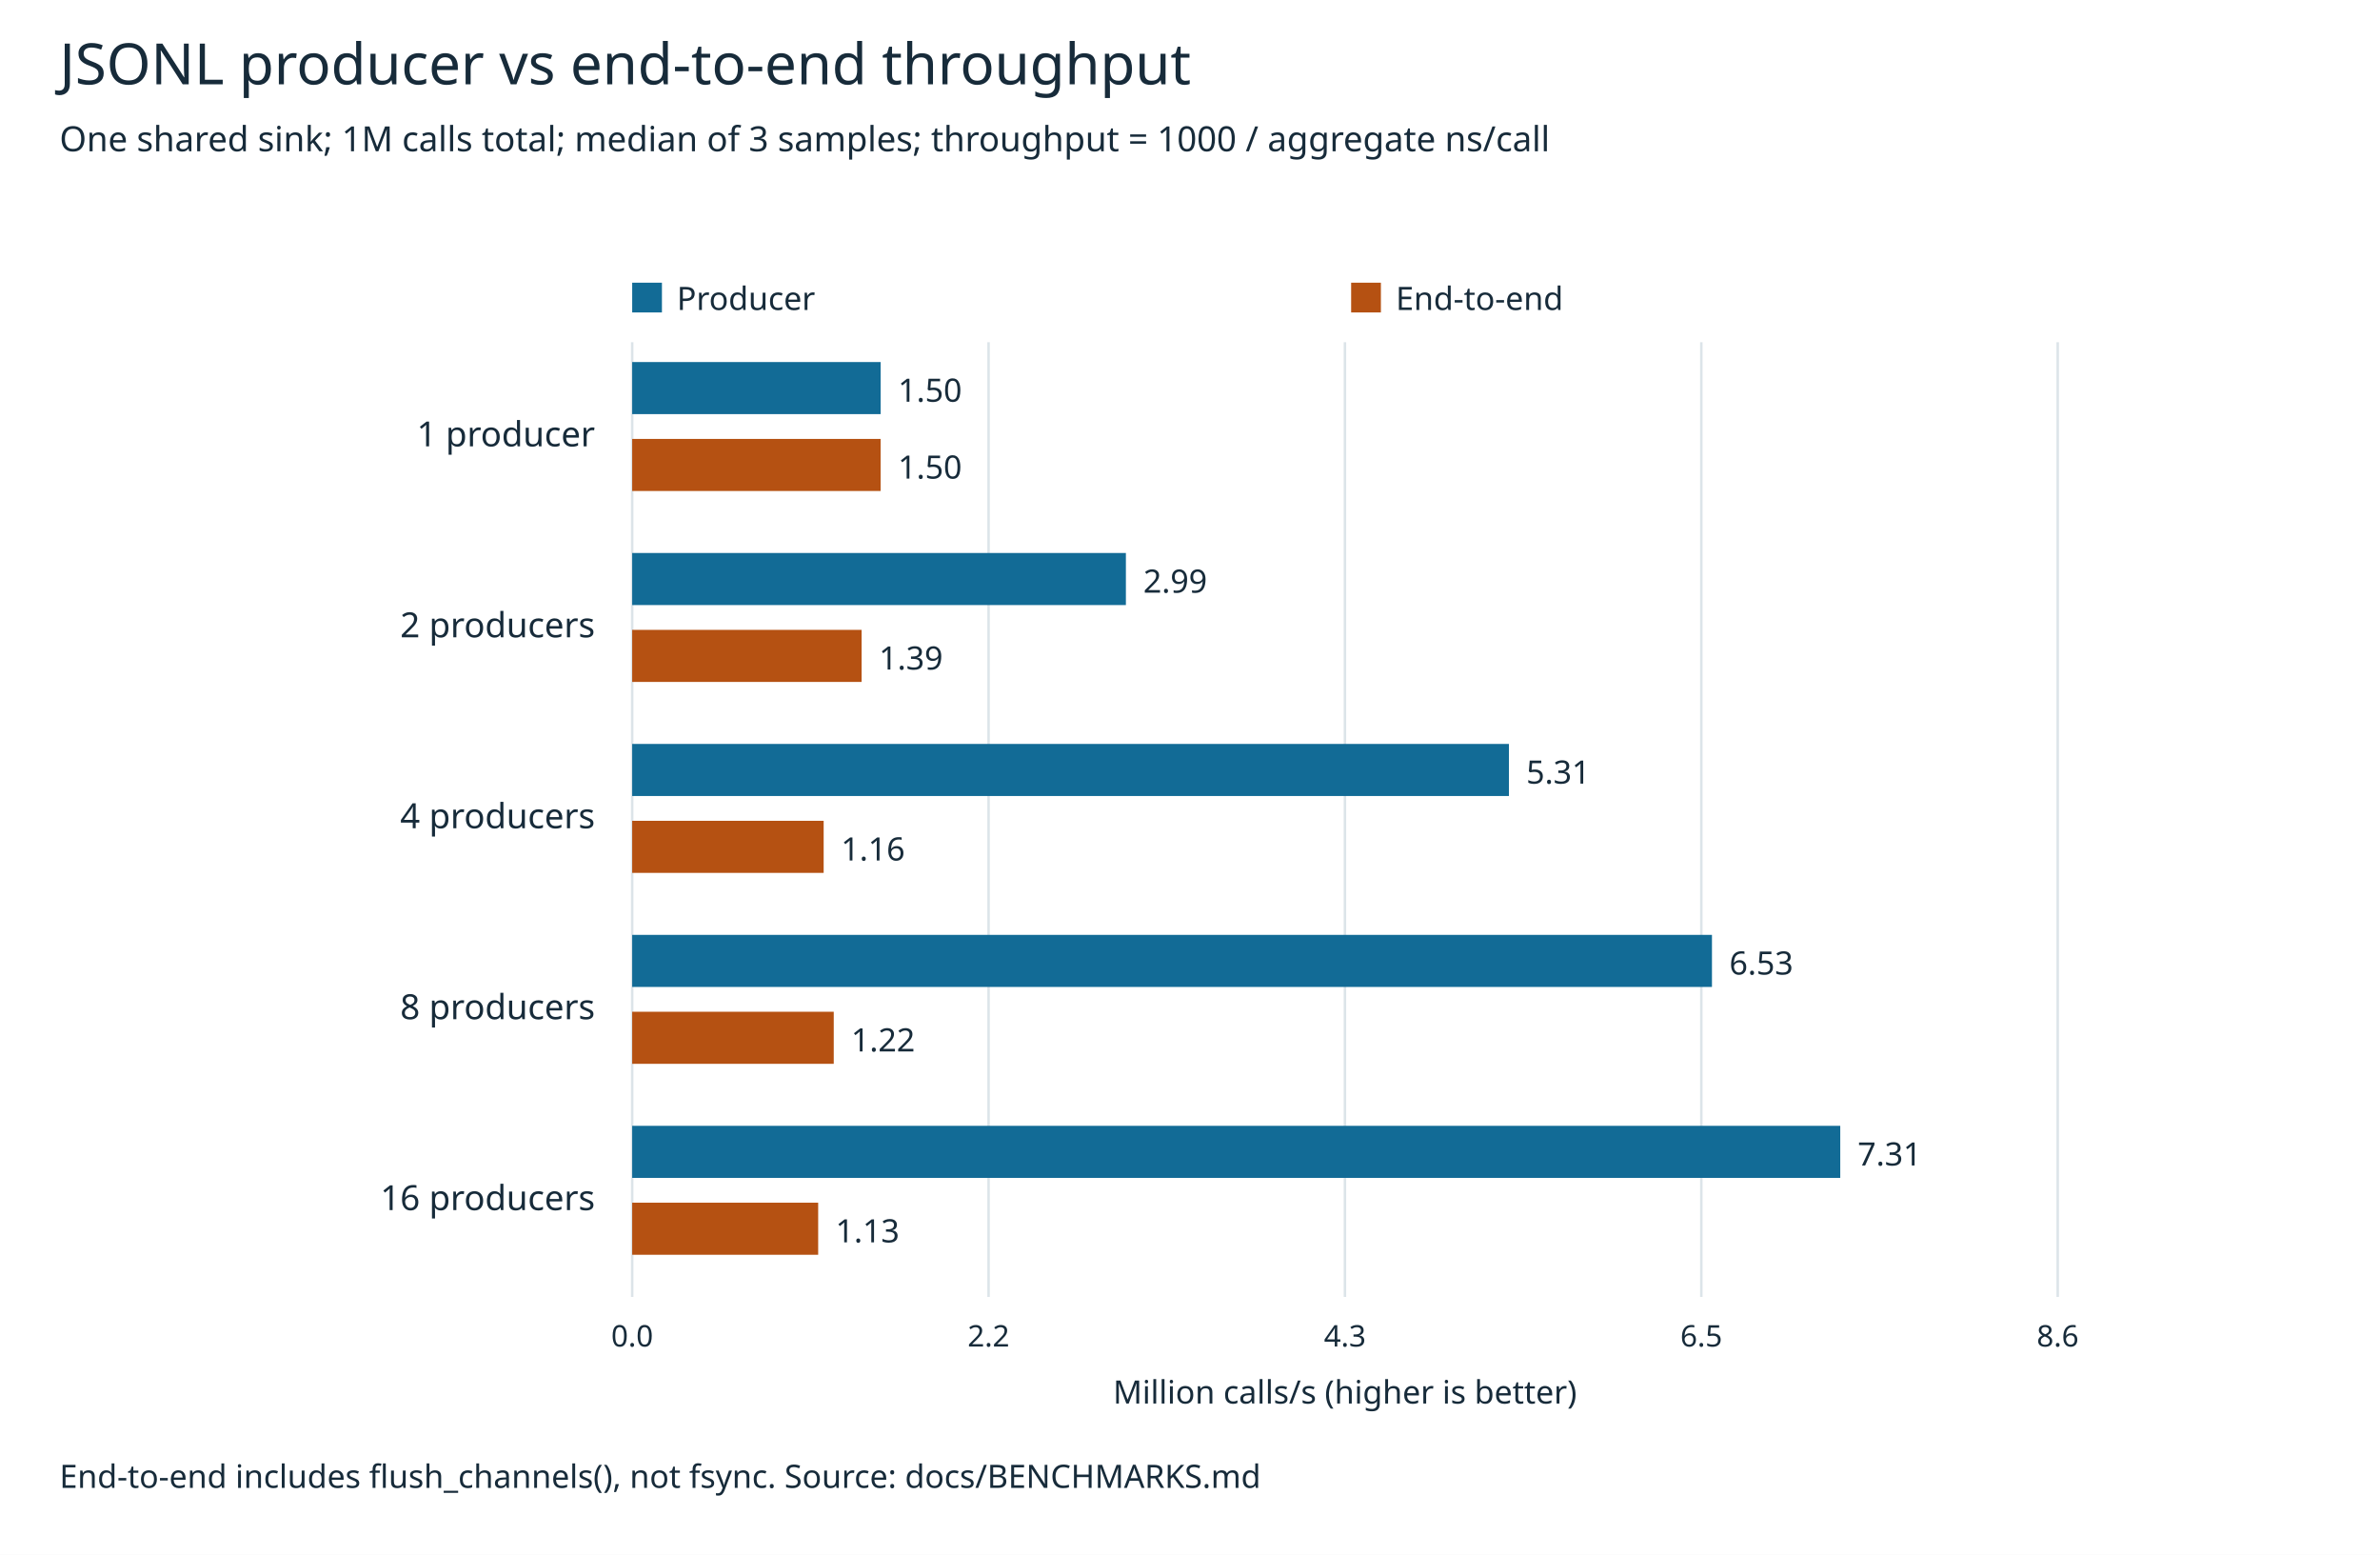
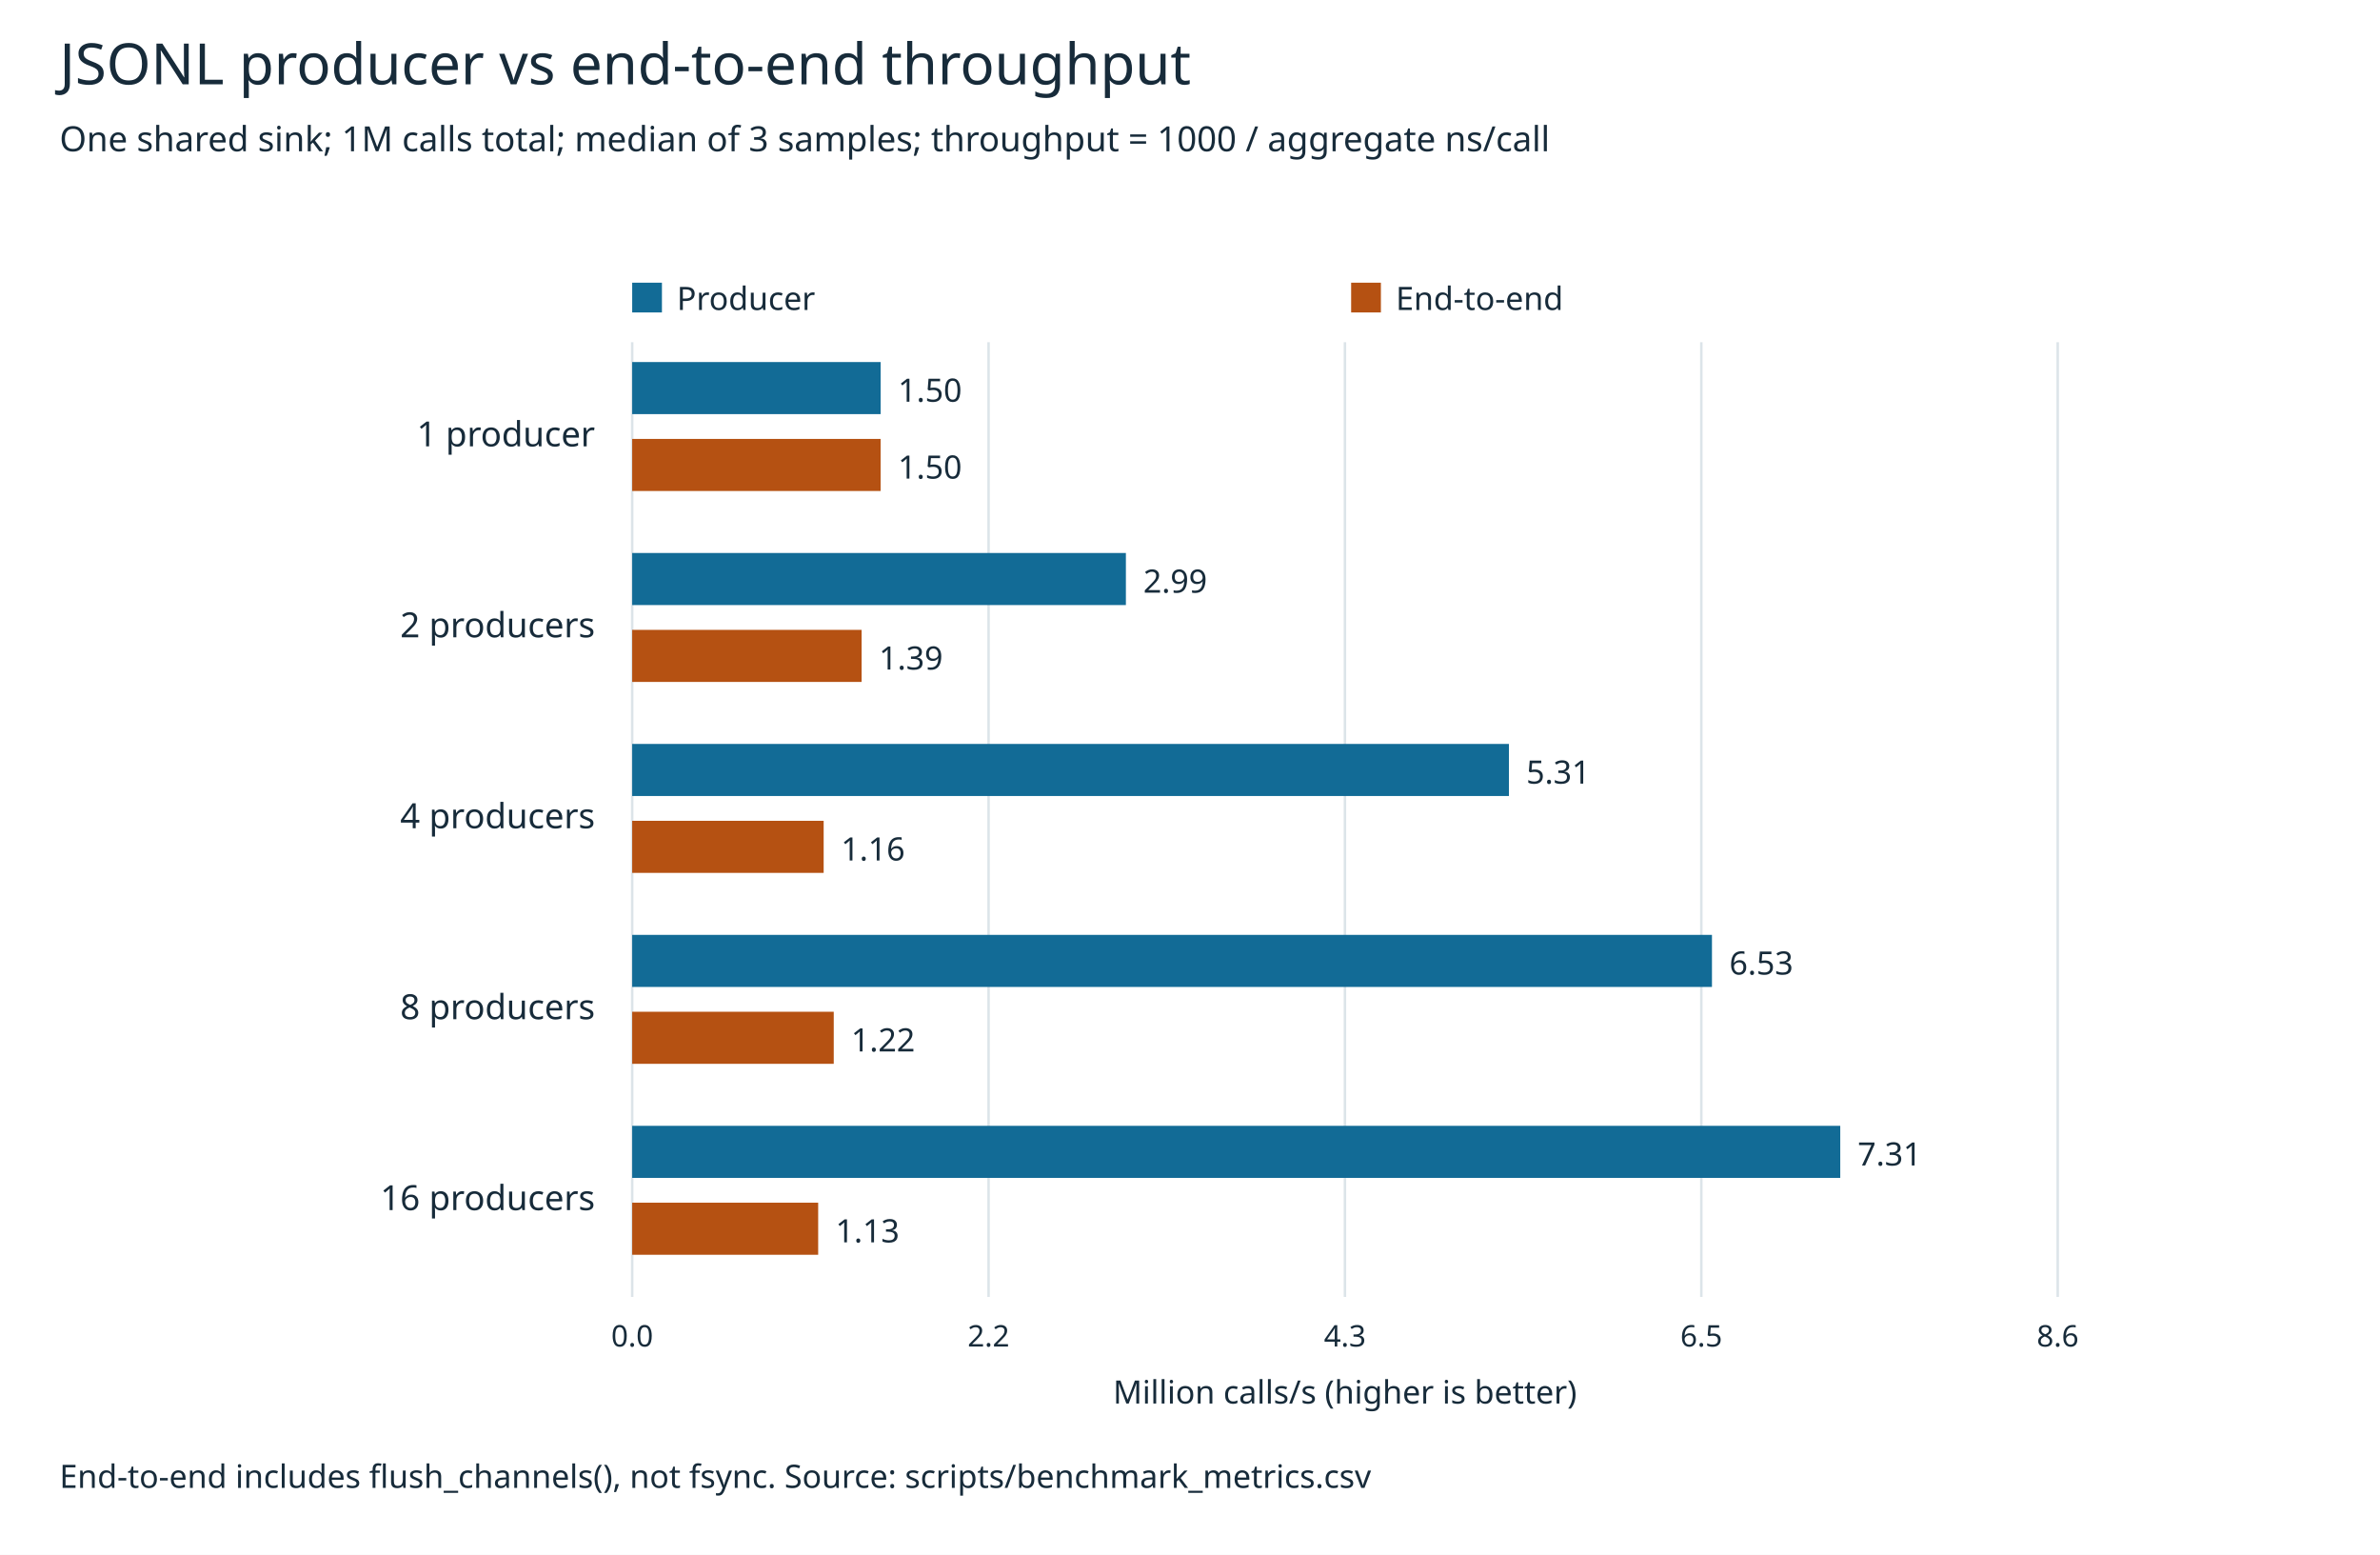
<svg xmlns="http://www.w3.org/2000/svg" width="960" height="627" viewBox="0 0 960 627" role="img" aria-labelledby="title desc">
  <rect width="960" height="627" fill="#ffffff" />
  <g font-family="sans-serif">
    <text x="24.00" y="34.00" font-size="23" text-anchor="start" fill="#172b3a">JSONL producer vs end-to-end throughput</text>
    <text x="24.00" y="61.00" font-size="14" text-anchor="start" fill="#172b3a">One shared sink; 1M calls total; median of 3 samples; throughput = 1000 / aggregate ns/call</text>
    <text x="24.00" y="102.00" font-size="17" text-anchor="start" fill="#172b3a" />
    <rect x="255" y="114" width="12" height="12" fill="#126b96" />
    <text x="273.00" y="125.00" font-size="13" text-anchor="start" fill="#172b3a">Producer</text>
    <rect x="545" y="114" width="12" height="12" fill="#b55112" />
    <text x="563.00" y="125.00" font-size="13" text-anchor="start" fill="#172b3a">End-to-end</text>
    <path d="M255.00 138V523" stroke="#dce4e9" />
    <text x="255.00" y="543.00" font-size="12" text-anchor="middle" fill="#172b3a">0.0</text>
    <path d="M398.75 138V523" stroke="#dce4e9" />
    <text x="398.75" y="543.00" font-size="12" text-anchor="middle" fill="#172b3a">2.2</text>
    <path d="M542.50 138V523" stroke="#dce4e9" />
    <text x="542.50" y="543.00" font-size="12" text-anchor="middle" fill="#172b3a">4.3</text>
    <path d="M686.25 138V523" stroke="#dce4e9" />
    <text x="686.25" y="543.00" font-size="12" text-anchor="middle" fill="#172b3a">6.5</text>
    <path d="M830.00 138V523" stroke="#dce4e9" />
    <text x="830.00" y="543.00" font-size="12" text-anchor="middle" fill="#172b3a">8.6</text>
    <text x="542.50" y="566.00" font-size="13" text-anchor="middle" fill="#172b3a">Million calls/s (higher is better)</text>
    <text x="240.00" y="180.00" font-size="14" text-anchor="end" fill="#172b3a">1 producer</text>
    <rect x="255" y="146" width="100.22" height="21" fill="#126b96" />
    <text x="362.22" y="162.00" font-size="13" text-anchor="start" fill="#172b3a">1.50</text>
    <rect x="255" y="177" width="100.21" height="21" fill="#b55112" />
    <text x="362.21" y="193.00" font-size="13" text-anchor="start" fill="#172b3a">1.50</text>
    <text x="240.00" y="257.00" font-size="14" text-anchor="end" fill="#172b3a">2 producers</text>
    <rect x="255" y="223" width="199.14" height="21" fill="#126b96" />
    <text x="461.14" y="239.00" font-size="13" text-anchor="start" fill="#172b3a">2.99</text>
    <rect x="255" y="254" width="92.54" height="21" fill="#b55112" />
    <text x="354.54" y="270.00" font-size="13" text-anchor="start" fill="#172b3a">1.39</text>
    <text x="240.00" y="334.00" font-size="14" text-anchor="end" fill="#172b3a">4 producers</text>
    <rect x="255" y="300" width="353.64" height="21" fill="#126b96" />
    <text x="615.64" y="316.00" font-size="13" text-anchor="start" fill="#172b3a">5.31</text>
    <rect x="255" y="331" width="77.23" height="21" fill="#b55112" />
    <text x="339.23" y="347.00" font-size="13" text-anchor="start" fill="#172b3a">1.16</text>
    <text x="240.00" y="411.00" font-size="14" text-anchor="end" fill="#172b3a">8 producers</text>
    <rect x="255" y="377" width="435.54" height="21" fill="#126b96" />
    <text x="697.54" y="393.00" font-size="13" text-anchor="start" fill="#172b3a">6.53</text>
    <rect x="255" y="408" width="81.30" height="21" fill="#b55112" />
    <text x="343.30" y="424.00" font-size="13" text-anchor="start" fill="#172b3a">1.22</text>
    <text x="240.00" y="488.00" font-size="14" text-anchor="end" fill="#172b3a">16 producers</text>
    <rect x="255" y="454" width="487.29" height="21" fill="#126b96" />
    <text x="749.29" y="470.00" font-size="13" text-anchor="start" fill="#172b3a">7.31</text>
    <rect x="255" y="485" width="75.02" height="21" fill="#b55112" />
    <text x="337.02" y="501.00" font-size="13" text-anchor="start" fill="#172b3a">1.13</text>
-     <text x="24.00" y="600.00" font-size="13" text-anchor="start" fill="#172b3a">End-to-end includes flush_channels(), not fsync. Source: docs/BENCHMARKS.md</text>
+     <text x="24.00" y="600.00" font-size="13" text-anchor="start" fill="#172b3a">End-to-end includes flush_channels(), not fsync. Source: scripts/benchmark_metrics.csv</text>
  </g>
</svg>
